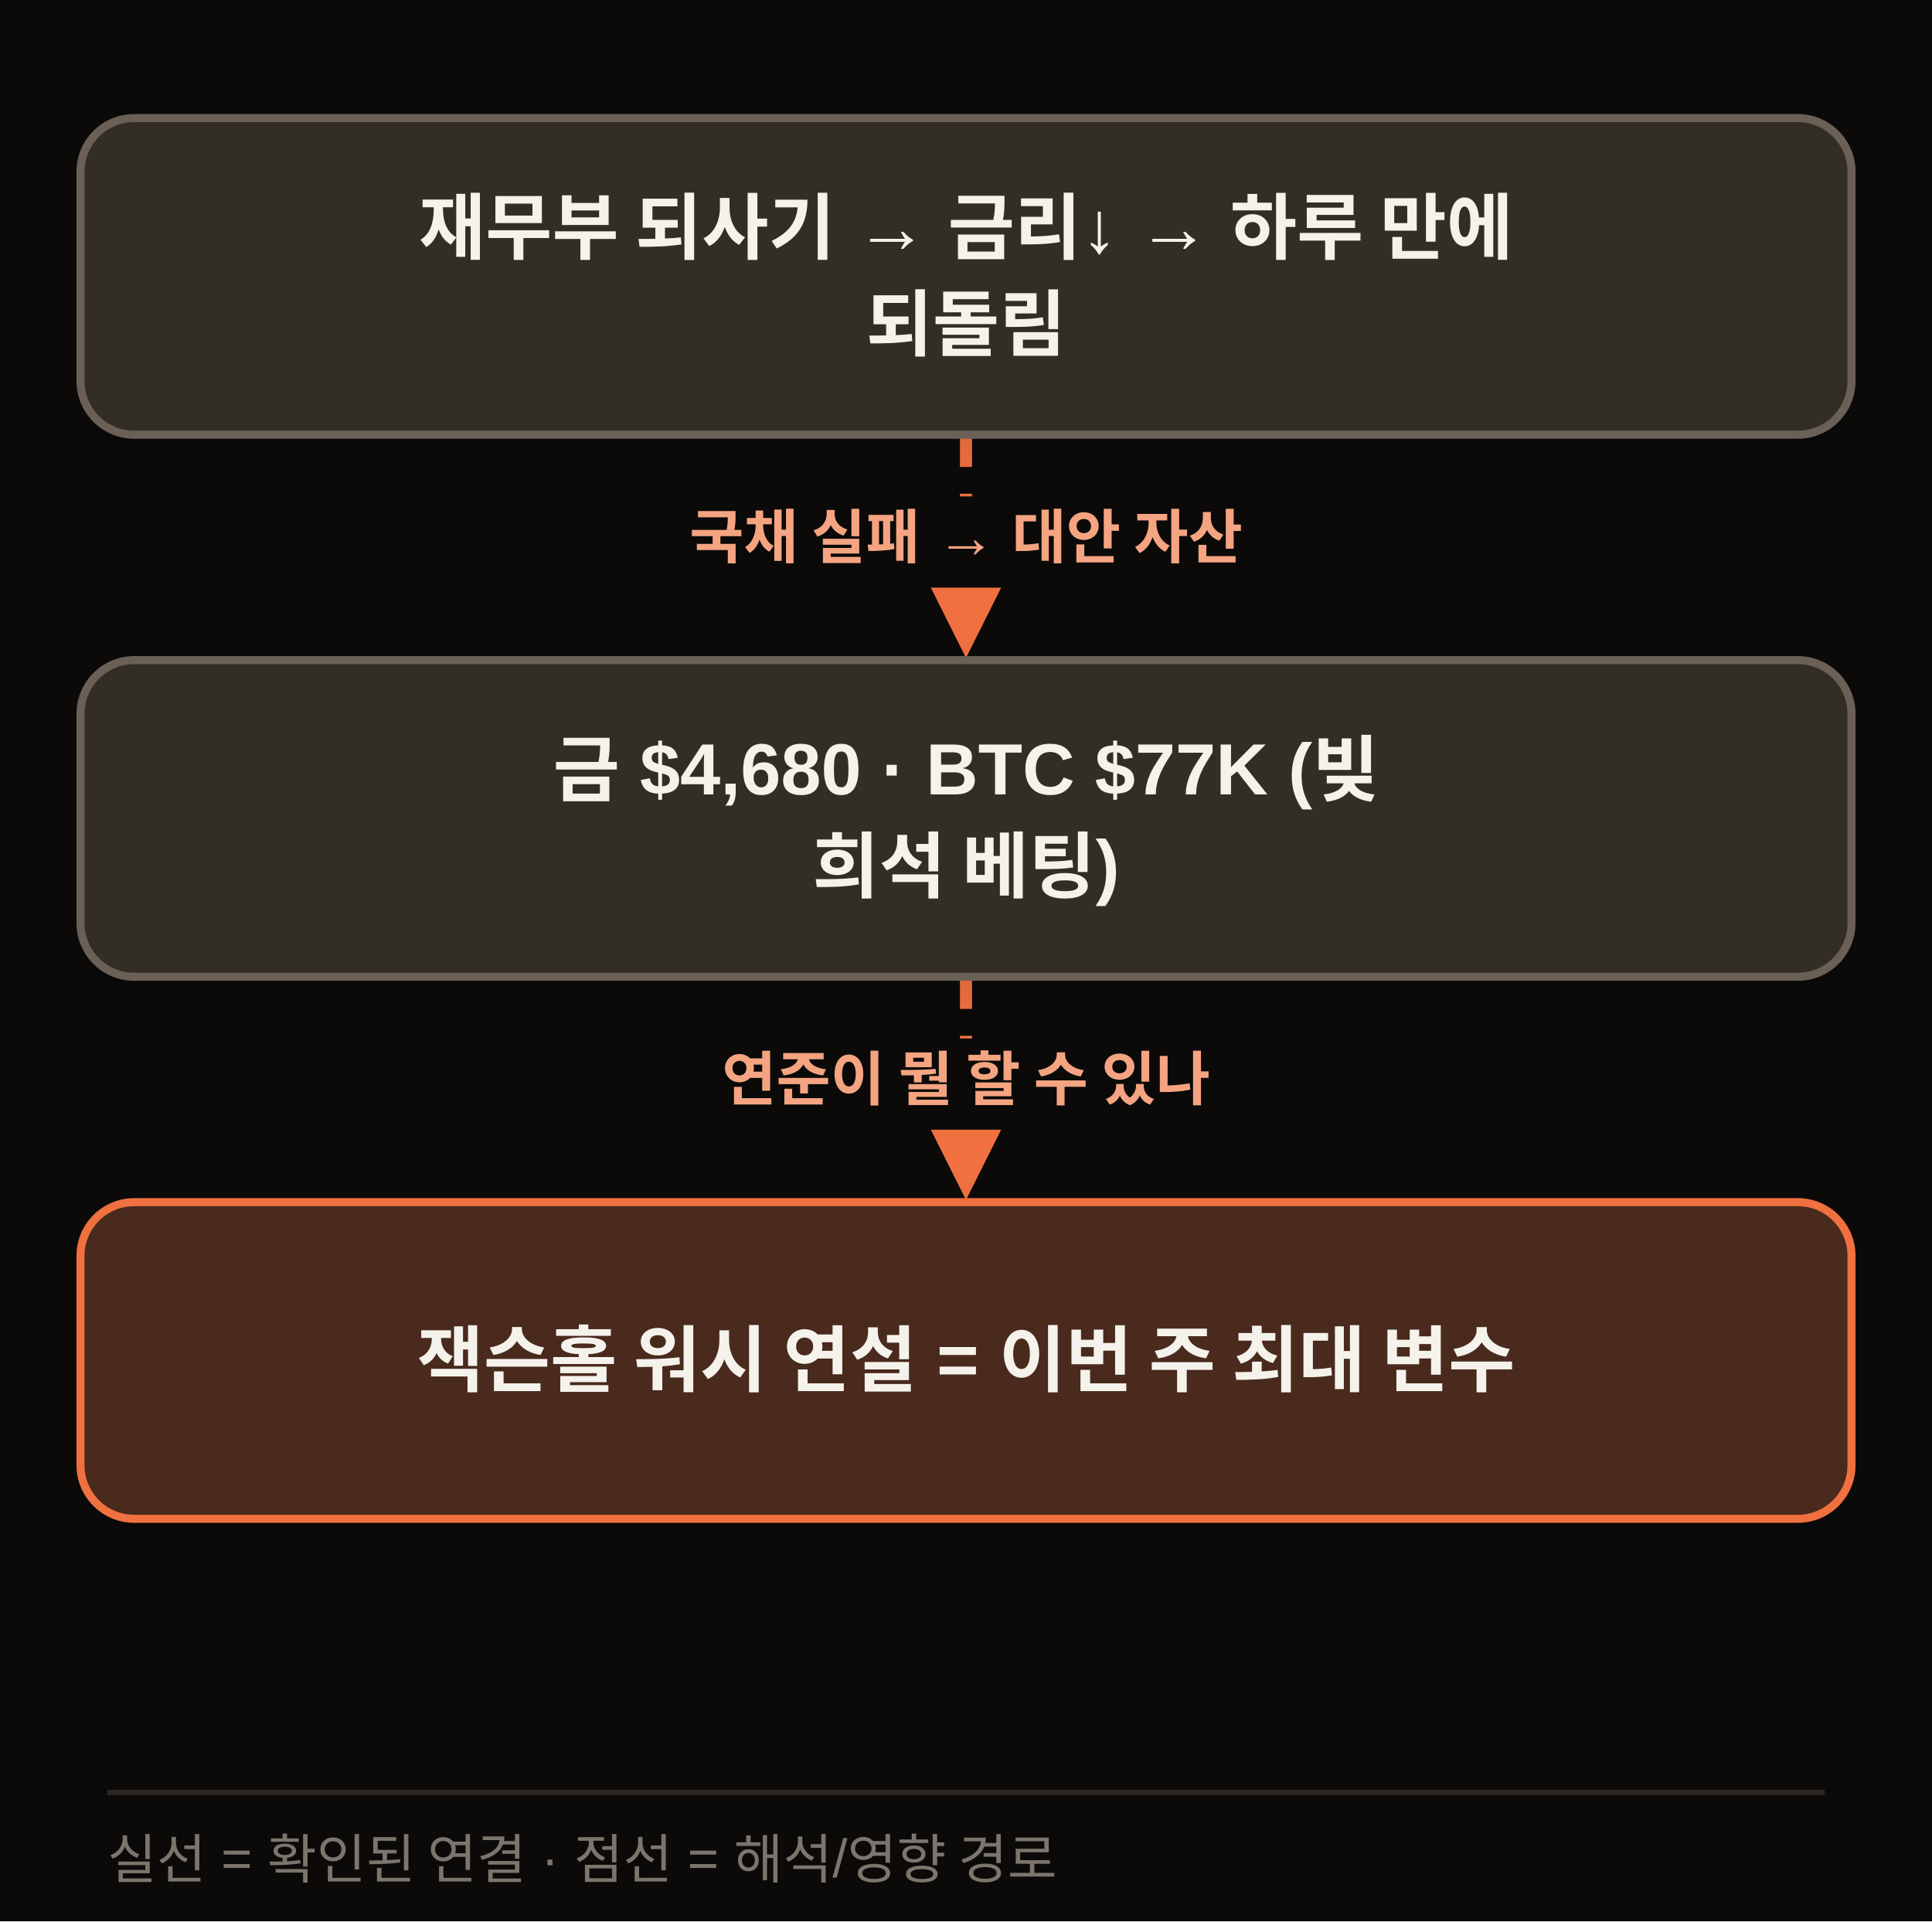
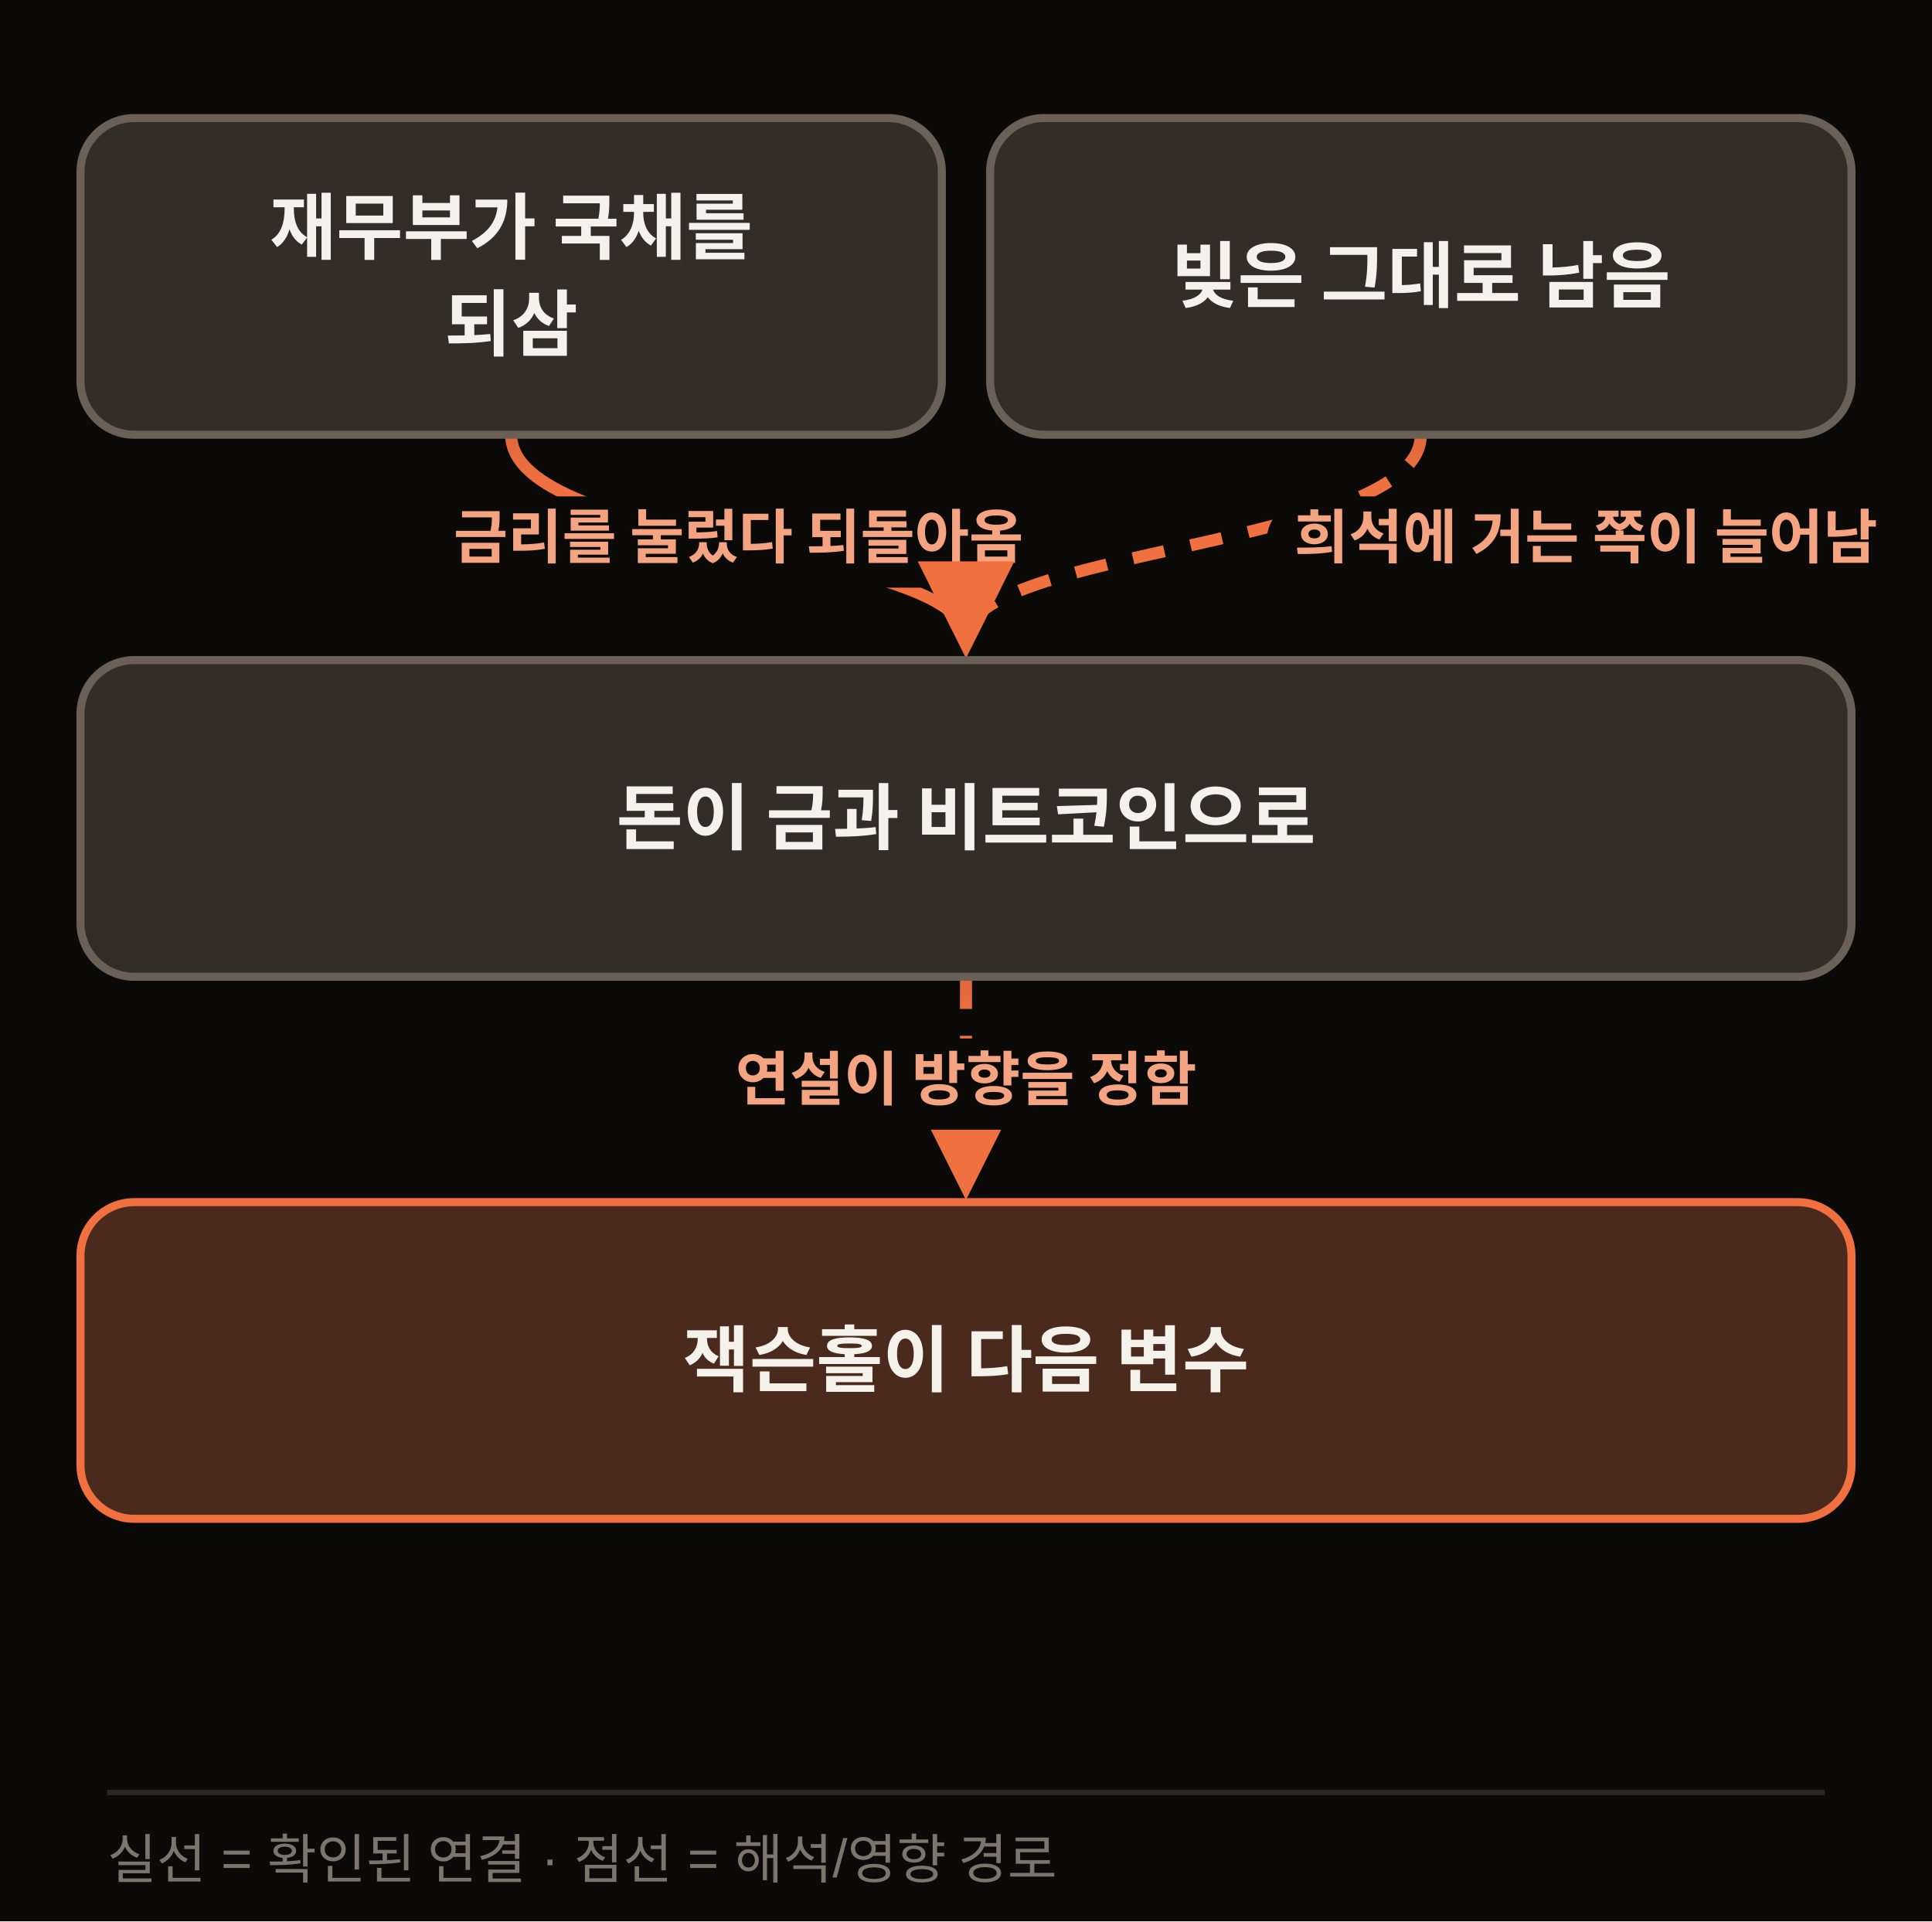
<svg xmlns="http://www.w3.org/2000/svg" width="720" height="716" viewBox="0 0 720 716" class="morning-diagram morning-diagram-mobile" data-mobile-layout="same-topology" data-motion-orientation="TB" data-motion-steps="5">
  <defs>
    <filter id="shadow" x="-20%" y="-20%" width="140%" height="160%">
      <feDropShadow dx="0" dy="6" stdDeviation="8" flood-color="#111111" flood-opacity=".09" />
    </filter>
    <marker id="arrow" viewBox="0 0 10 10" refX="8" refY="5" markerWidth="8" markerHeight="8" orient="auto-start-reverse">
      <path d="M 0 0 L 10 5 L 0 10 z" fill="#F07040" />
    </marker>
  </defs>
  <rect width="720" height="716" fill="#0B0A09" />
-   <g class="motion-step motion-edge" data-motion-step="1" data-from="A" data-to="B" style="--motion-delay:680ms">
-     <path d="M 360.0 162.0 C 360.0 204.0, 360.0 204.0, 360.0 238.0" fill="none" stroke="#F07040" stroke-width="4.5" stroke-dasharray="12 10" marker-end="url(#arrow)" />
-     <rect x="241.0" y="185.0" width="238" height="34" rx="17" fill="#0B0A09" />
-     <text x="360.0" y="208.0" text-anchor="middle" font-family="Apple SD Gothic Neo,Malgun Gothic,Arial,sans-serif" font-size="22" font-weight="800" fill="#F5A481">국채 실패 → 대안 자산</text>
+   <g class="motion-step motion-edge" data-motion-step="1" data-from="A" data-to="C" style="--motion-delay:1360ms">
+     <path d="M 190.5 162.0 C 190.5 204.0, 360.0 204.0, 360.0 238.0" fill="none" stroke="#F07040" stroke-width="4.5" marker-end="url(#arrow)" />
+     <rect x="156.2" y="185.0" width="238" height="34" rx="17" fill="#0B0A09" />
+     <text x="275.2" y="208.0" text-anchor="middle" font-family="Apple SD Gothic Neo,Malgun Gothic,Arial,sans-serif" font-size="22" font-weight="800" fill="#F5A481">금리를 눌렀다 되돌아옴</text>
  </g>
-   <g class="motion-step motion-edge" data-motion-step="3" data-from="B" data-to="C" style="--motion-delay:2040ms">
+   <g class="motion-step motion-edge" data-motion-step="1" data-from="B" data-to="C" style="--motion-delay:2040ms">
+     <path d="M 529.5 162.0 C 529.5 204.0, 360.0 204.0, 360.0 238.0" fill="none" stroke="#F07040" stroke-width="4.5" stroke-dasharray="12 10" marker-end="url(#arrow)" />
+     <rect x="472.0" y="185.0" width="238" height="34" rx="17" fill="#0B0A09" />
+     <text x="591.0" y="208.0" text-anchor="middle" font-family="Apple SD Gothic Neo,Malgun Gothic,Arial,sans-serif" font-size="22" font-weight="800" fill="#F5A481">희석에 거는 쪽이 늘어남</text>
+   </g>
+   <g class="motion-step motion-edge" data-motion-step="3" data-from="C" data-to="D" style="--motion-delay:3400ms">
    <path d="M 360.0 364.0 C 360.0 406.0, 360.0 406.0, 360.0 440.0" fill="none" stroke="#F07040" stroke-width="4.5" stroke-dasharray="12 10" marker-end="url(#arrow)" />
    <rect x="241.0" y="387.0" width="238" height="34" rx="17" fill="#0B0A09" />
-     <text x="360.0" y="410.0" text-anchor="middle" font-family="Apple SD Gothic Neo,Malgun Gothic,Arial,sans-serif" font-size="22" font-weight="800" fill="#F5A481">연준이 뭘 할 수 있나</text>
+     <text x="360.0" y="410.0" text-anchor="middle" font-family="Apple SD Gothic Neo,Malgun Gothic,Arial,sans-serif" font-size="22" font-weight="800" fill="#F5A481">연설이 방향을 정함</text>
  </g>
  <g class="motion-step motion-node" data-motion-step="0" style="--motion-delay:0ms;--motion-accent-delay:640ms">
-     <rect class="motion-node-shape" x="30.0" y="44.0" width="660.0" height="118.0" rx="20" fill="#332E26" stroke="#6B6156" stroke-width="3" filter="url(#shadow)" />
-     <text x="360.0" y="85.0" text-anchor="middle" dominant-baseline="middle" font-family="Apple SD Gothic Neo,Malgun Gothic,Arial,sans-serif" font-size="27" font-weight="800" fill="#F5F2EC">재무부 되사기 → 금리↓ → 하루 만에</text>
-     <text x="360.0" y="121.0" text-anchor="middle" dominant-baseline="middle" font-family="Apple SD Gothic Neo,Malgun Gothic,Arial,sans-serif" font-size="27" font-weight="800" fill="#F5F2EC">되돌림</text>
+     <rect class="motion-node-shape" x="30.0" y="44.0" width="321.0" height="118.0" rx="20" fill="#332E26" stroke="#6B6156" stroke-width="3" filter="url(#shadow)" />
+     <text x="190.5" y="85.0" text-anchor="middle" dominant-baseline="middle" font-family="Apple SD Gothic Neo,Malgun Gothic,Arial,sans-serif" font-size="27" font-weight="800" fill="#F5F2EC">재무부가 국채를</text>
+     <text x="190.5" y="121.0" text-anchor="middle" dominant-baseline="middle" font-family="Apple SD Gothic Neo,Malgun Gothic,Arial,sans-serif" font-size="27" font-weight="800" fill="#F5F2EC">되삼</text>
  </g>
-   <g class="motion-step motion-node" data-motion-step="2" style="--motion-delay:1360ms;--motion-accent-delay:2000ms">
+   <g class="motion-step motion-node" data-motion-step="0" style="--motion-delay:680ms;--motion-accent-delay:1320ms">
+     <rect class="motion-node-shape" x="369.0" y="44.0" width="321.0" height="118.0" rx="20" fill="#332E26" stroke="#6B6156" stroke-width="3" filter="url(#shadow)" />
+     <text x="529.5" y="103.0" text-anchor="middle" dominant-baseline="middle" font-family="Apple SD Gothic Neo,Malgun Gothic,Arial,sans-serif" font-size="27" font-weight="800" fill="#F5F2EC">빚은 그대로 남음</text>
+   </g>
+   <g class="motion-step motion-node" data-motion-step="2" style="--motion-delay:2720ms;--motion-accent-delay:3360ms">
    <rect class="motion-node-shape" x="30.0" y="246.0" width="660.0" height="118.0" rx="20" fill="#332E26" stroke="#6B6156" stroke-width="3" filter="url(#shadow)" />
-     <text x="360.0" y="287.0" text-anchor="middle" dominant-baseline="middle" font-family="Apple SD Gothic Neo,Malgun Gothic,Arial,sans-serif" font-size="27" font-weight="800" fill="#F5F2EC">금 $4,680 · BTC $77K (빚</text>
-     <text x="360.0" y="323.0" text-anchor="middle" dominant-baseline="middle" font-family="Apple SD Gothic Neo,Malgun Gothic,Arial,sans-serif" font-size="27" font-weight="800" fill="#F5F2EC">희석 베팅)</text>
+     <text x="360.0" y="305.0" text-anchor="middle" dominant-baseline="middle" font-family="Apple SD Gothic Neo,Malgun Gothic,Arial,sans-serif" font-size="27" font-weight="800" fill="#F5F2EC">돈이 금과 비트코인으로</text>
  </g>
-   <g class="motion-step motion-node motion-risk" data-motion-step="4" style="--motion-delay:2720ms;--motion-accent-delay:3360ms">
+   <g class="motion-step motion-node motion-risk" data-motion-step="4" style="--motion-delay:4080ms;--motion-accent-delay:4720ms">
    <rect class="motion-node-shape" x="30.0" y="448.0" width="660.0" height="118.0" rx="20" fill="#4A2C1A" stroke="#F07040" stroke-width="3" filter="url(#shadow)" />
-     <text x="360.0" y="507.0" text-anchor="middle" dominant-baseline="middle" font-family="Apple SD Gothic Neo,Malgun Gothic,Arial,sans-serif" font-size="27" font-weight="800" fill="#F5F2EC">잭슨홀 워시 연설 = 이번 주 최대 변수</text>
+     <text x="360.0" y="507.0" text-anchor="middle" dominant-baseline="middle" font-family="Apple SD Gothic Neo,Malgun Gothic,Arial,sans-serif" font-size="27" font-weight="800" fill="#F5F2EC">잭슨홀이 다음 변수</text>
  </g>
  <line x1="40" y1="668" x2="680" y2="668" stroke="#2A2724" stroke-width="2" />
  <text x="40" y="700" font-family="Apple SD Gothic Neo,Malgun Gothic,Arial,sans-serif" font-size="20" fill="#7C756C">실선 = 확인된 연결 · 점선 = 해석/영향 경로</text>
</svg>
